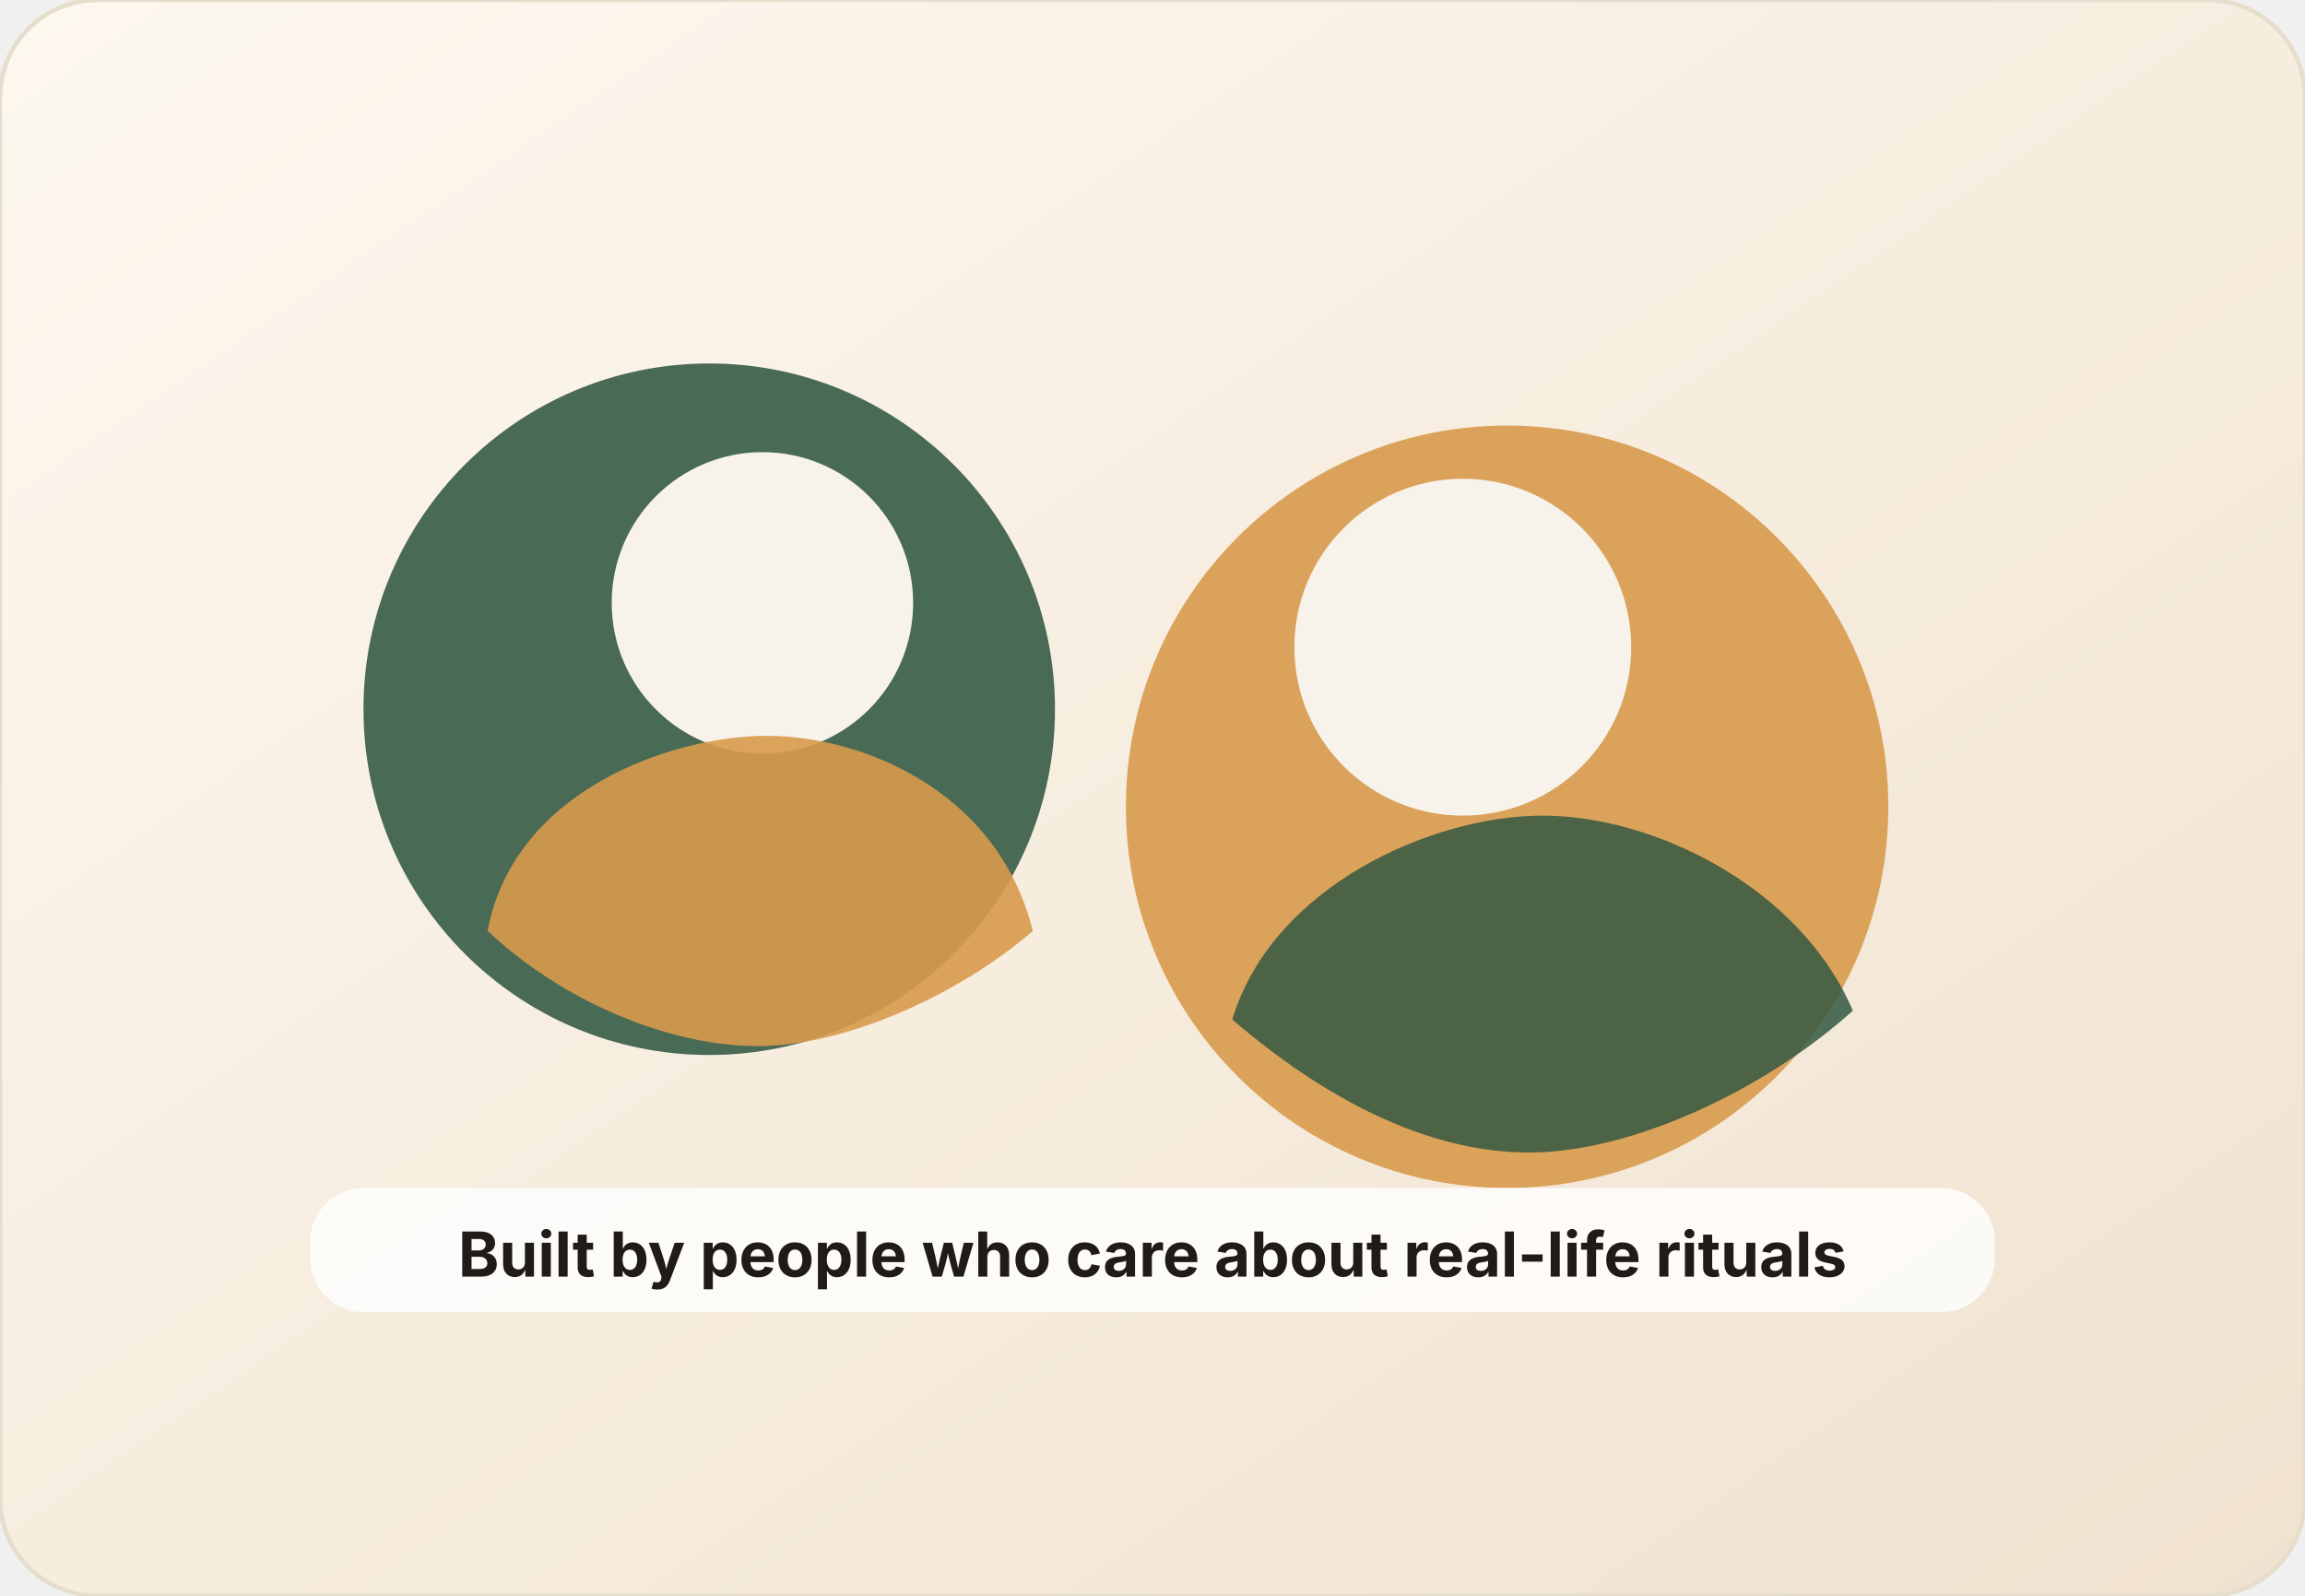
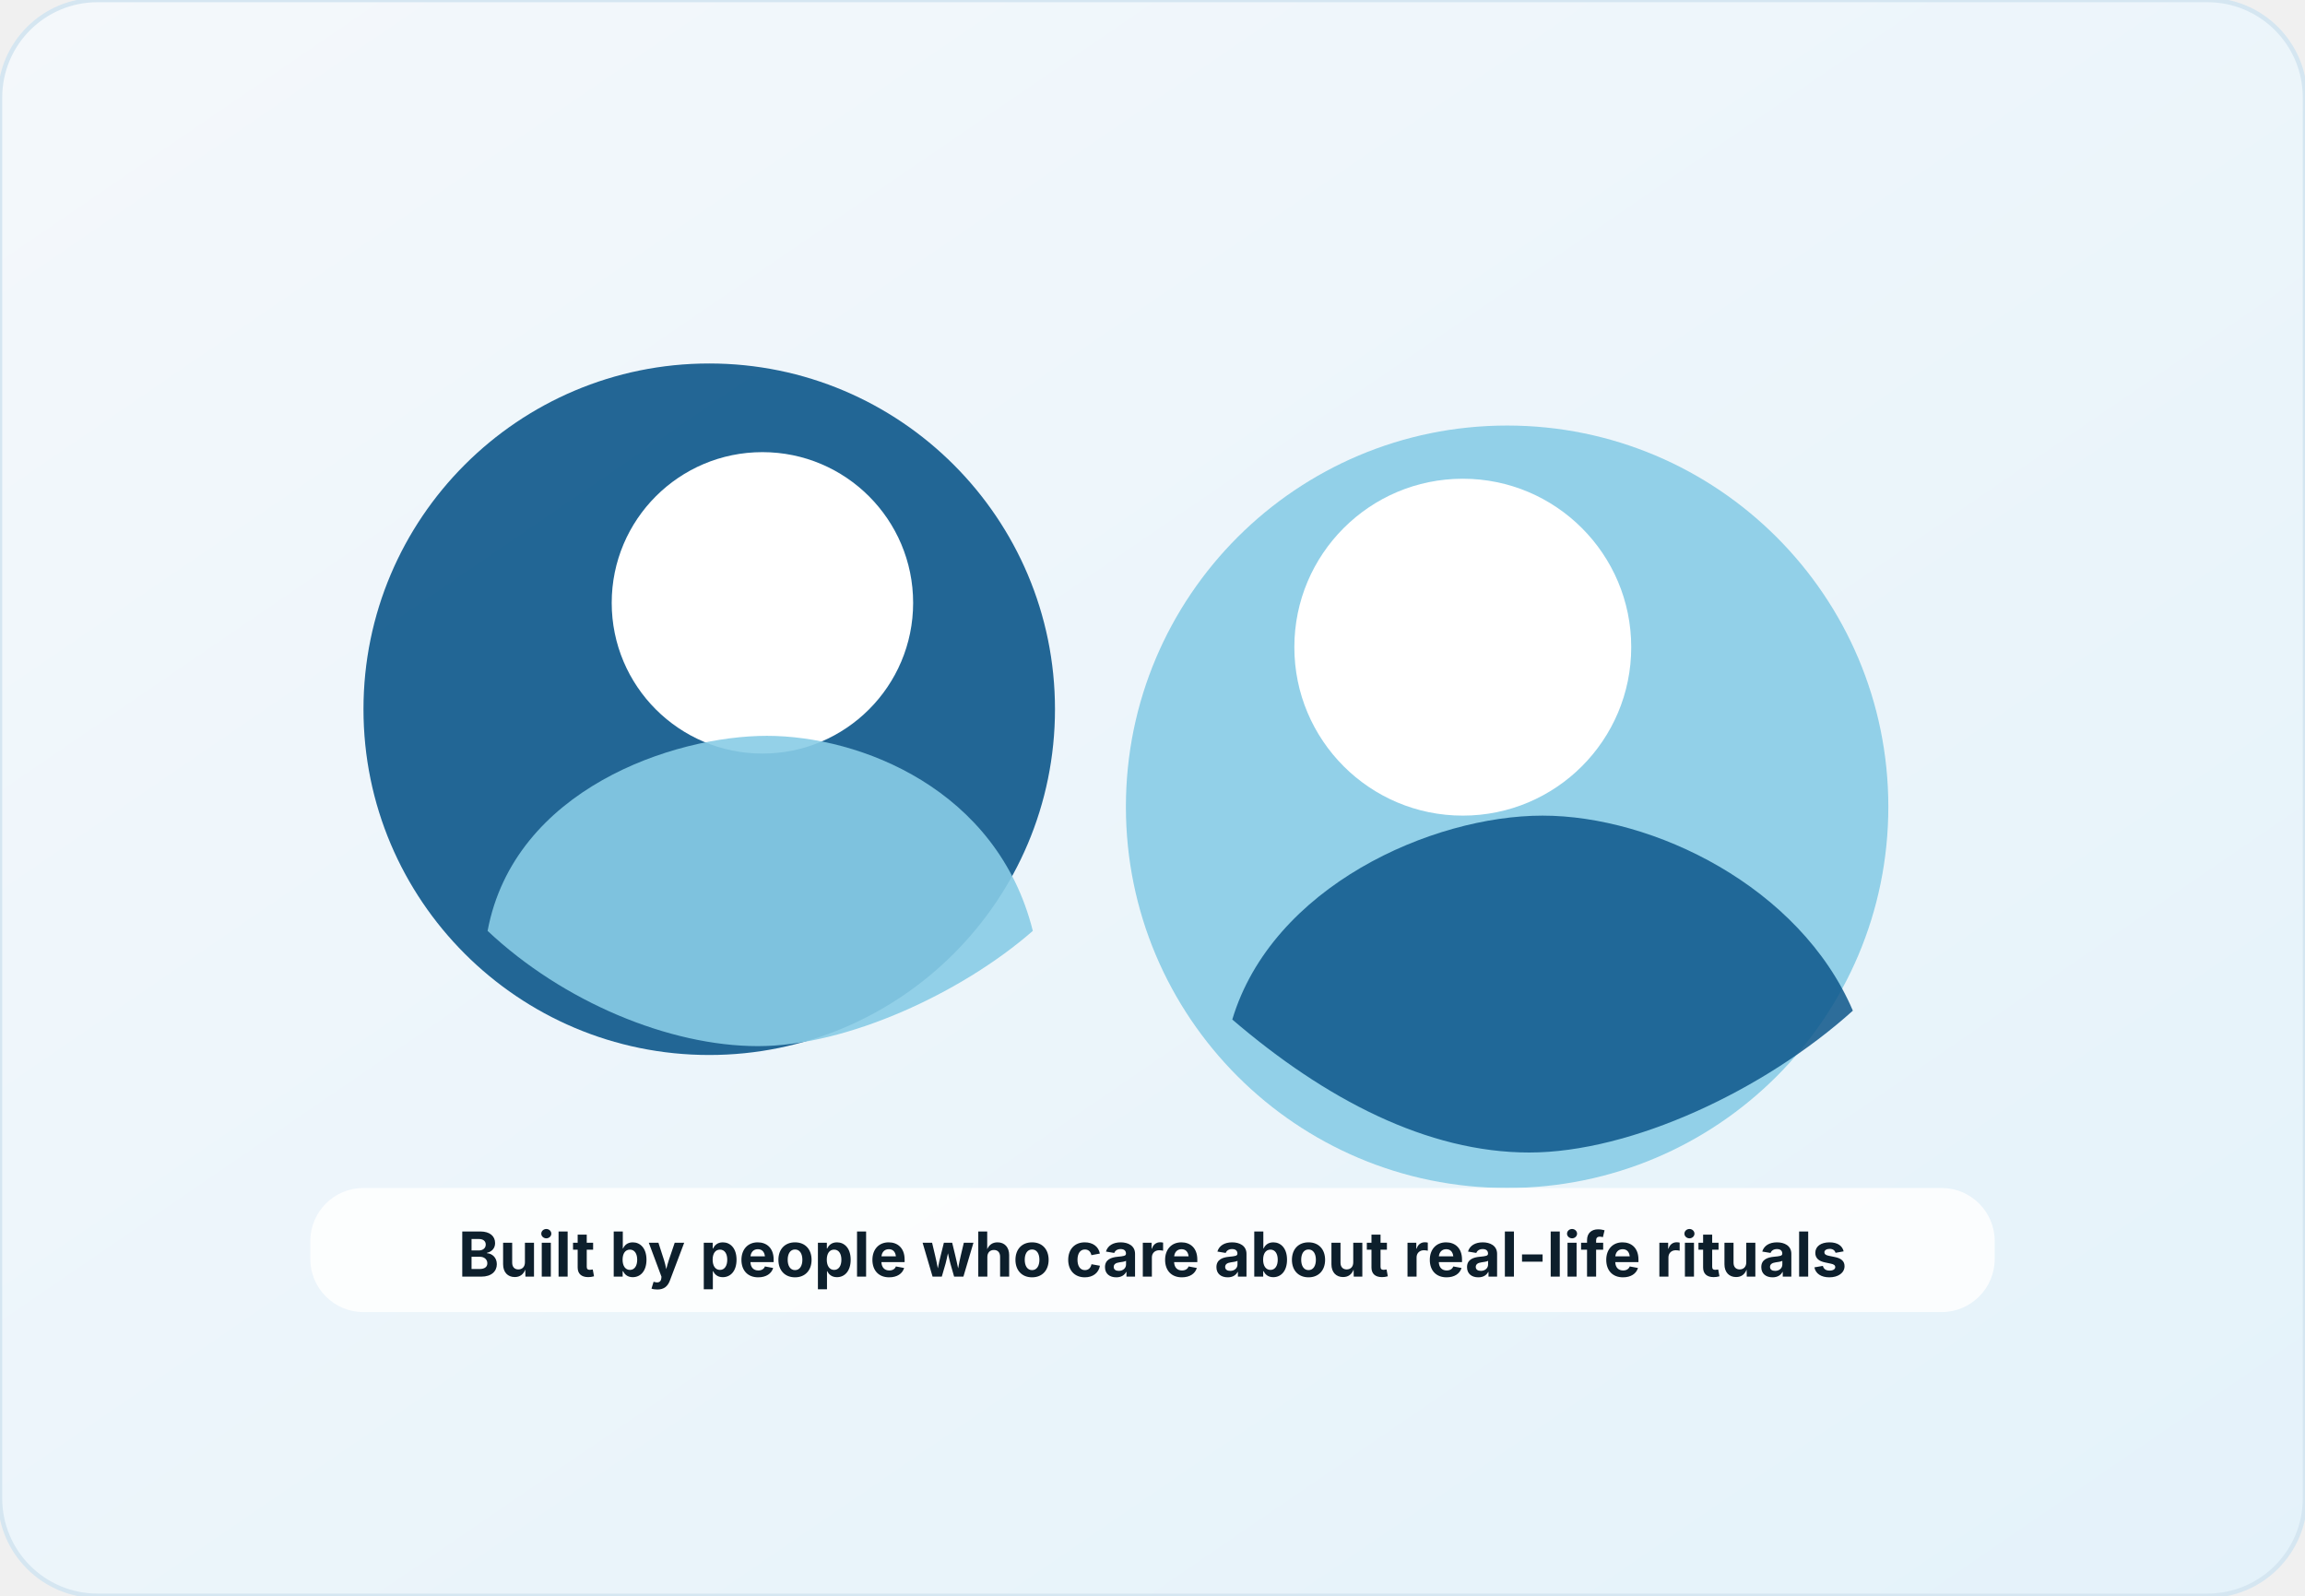
<svg xmlns="http://www.w3.org/2000/svg" viewBox="0 0 520 360" role="img" aria-labelledby="title desc">
  <defs>
    <linearGradient id="bg" x1="0%" y1="0%" x2="100%" y2="100%">
-       <stop offset="0%" stop-color="#fdf8ef" />
-       <stop offset="100%" stop-color="#f0e2cf" />
+       <stop offset="0%" stop-color="#f4f8fb" />
+       <stop offset="100%" stop-color="#e4f2fa" />
    </linearGradient>
  </defs>
-   <rect width="520" height="360" rx="22" fill="url(#bg)" stroke="#e6ddcd" />
-   <circle cx="160" cy="160" r="78" fill="#325842" opacity="0.88" />
-   <circle cx="172" cy="136" r="34" fill="#f7f2ea" />
-   <path d="M110 210c6-32 42-44 63-44s52 12 60 44c-16 14-42 26-62 26s-44-10-61-26z" fill="#d89a4c" opacity="0.9" />
-   <circle cx="340" cy="182" r="86" fill="#d89a4c" opacity="0.9" />
-   <circle cx="330" cy="146" r="38" fill="#f7f2ea" />
-   <path d="M278 230c9-30 45-46 70-46s58 16 70 44c-20 18-50 32-73 32s-46-12-67-30z" fill="#325842" opacity="0.85" />
-   <rect x="70" y="268" width="380" height="28" rx="12" fill="#ffffff" opacity="0.8" />
-   <text x="260" y="288" text-anchor="middle" font-family="Inter, system-ui, sans-serif" font-size="14" font-weight="700" fill="#1f1c18">Built by people who care about real-life rituals</text>
+   <rect width="520" height="360" rx="22" fill="url(#bg)" stroke="#d5e6f1" />
+   <circle cx="160" cy="160" r="78" fill="#0c568a" opacity="0.9" />
+   <circle cx="172" cy="136" r="34" fill="#ffffff" />
+   <path d="M110 210c6-32 42-44 63-44s52 12 60 44c-16 14-42 26-62 26s-44-10-61-26z" fill="#88cce5" opacity="0.9" />
+   <circle cx="340" cy="182" r="86" fill="#88cce5" opacity="0.9" />
+   <circle cx="330" cy="146" r="38" fill="#ffffff" />
+   <path d="M278 230c9-30 45-46 70-46s58 16 70 44c-20 18-50 32-73 32s-46-12-67-30z" fill="#0c568a" opacity="0.85" />
+   <rect x="70" y="268" width="380" height="28" rx="12" fill="#ffffff" opacity="0.85" />
+   <text x="260" y="288" text-anchor="middle" font-family="Inter, system-ui, sans-serif" font-size="14" font-weight="700" fill="#0d1f2c">Built by people who care about real-life rituals</text>
</svg>
